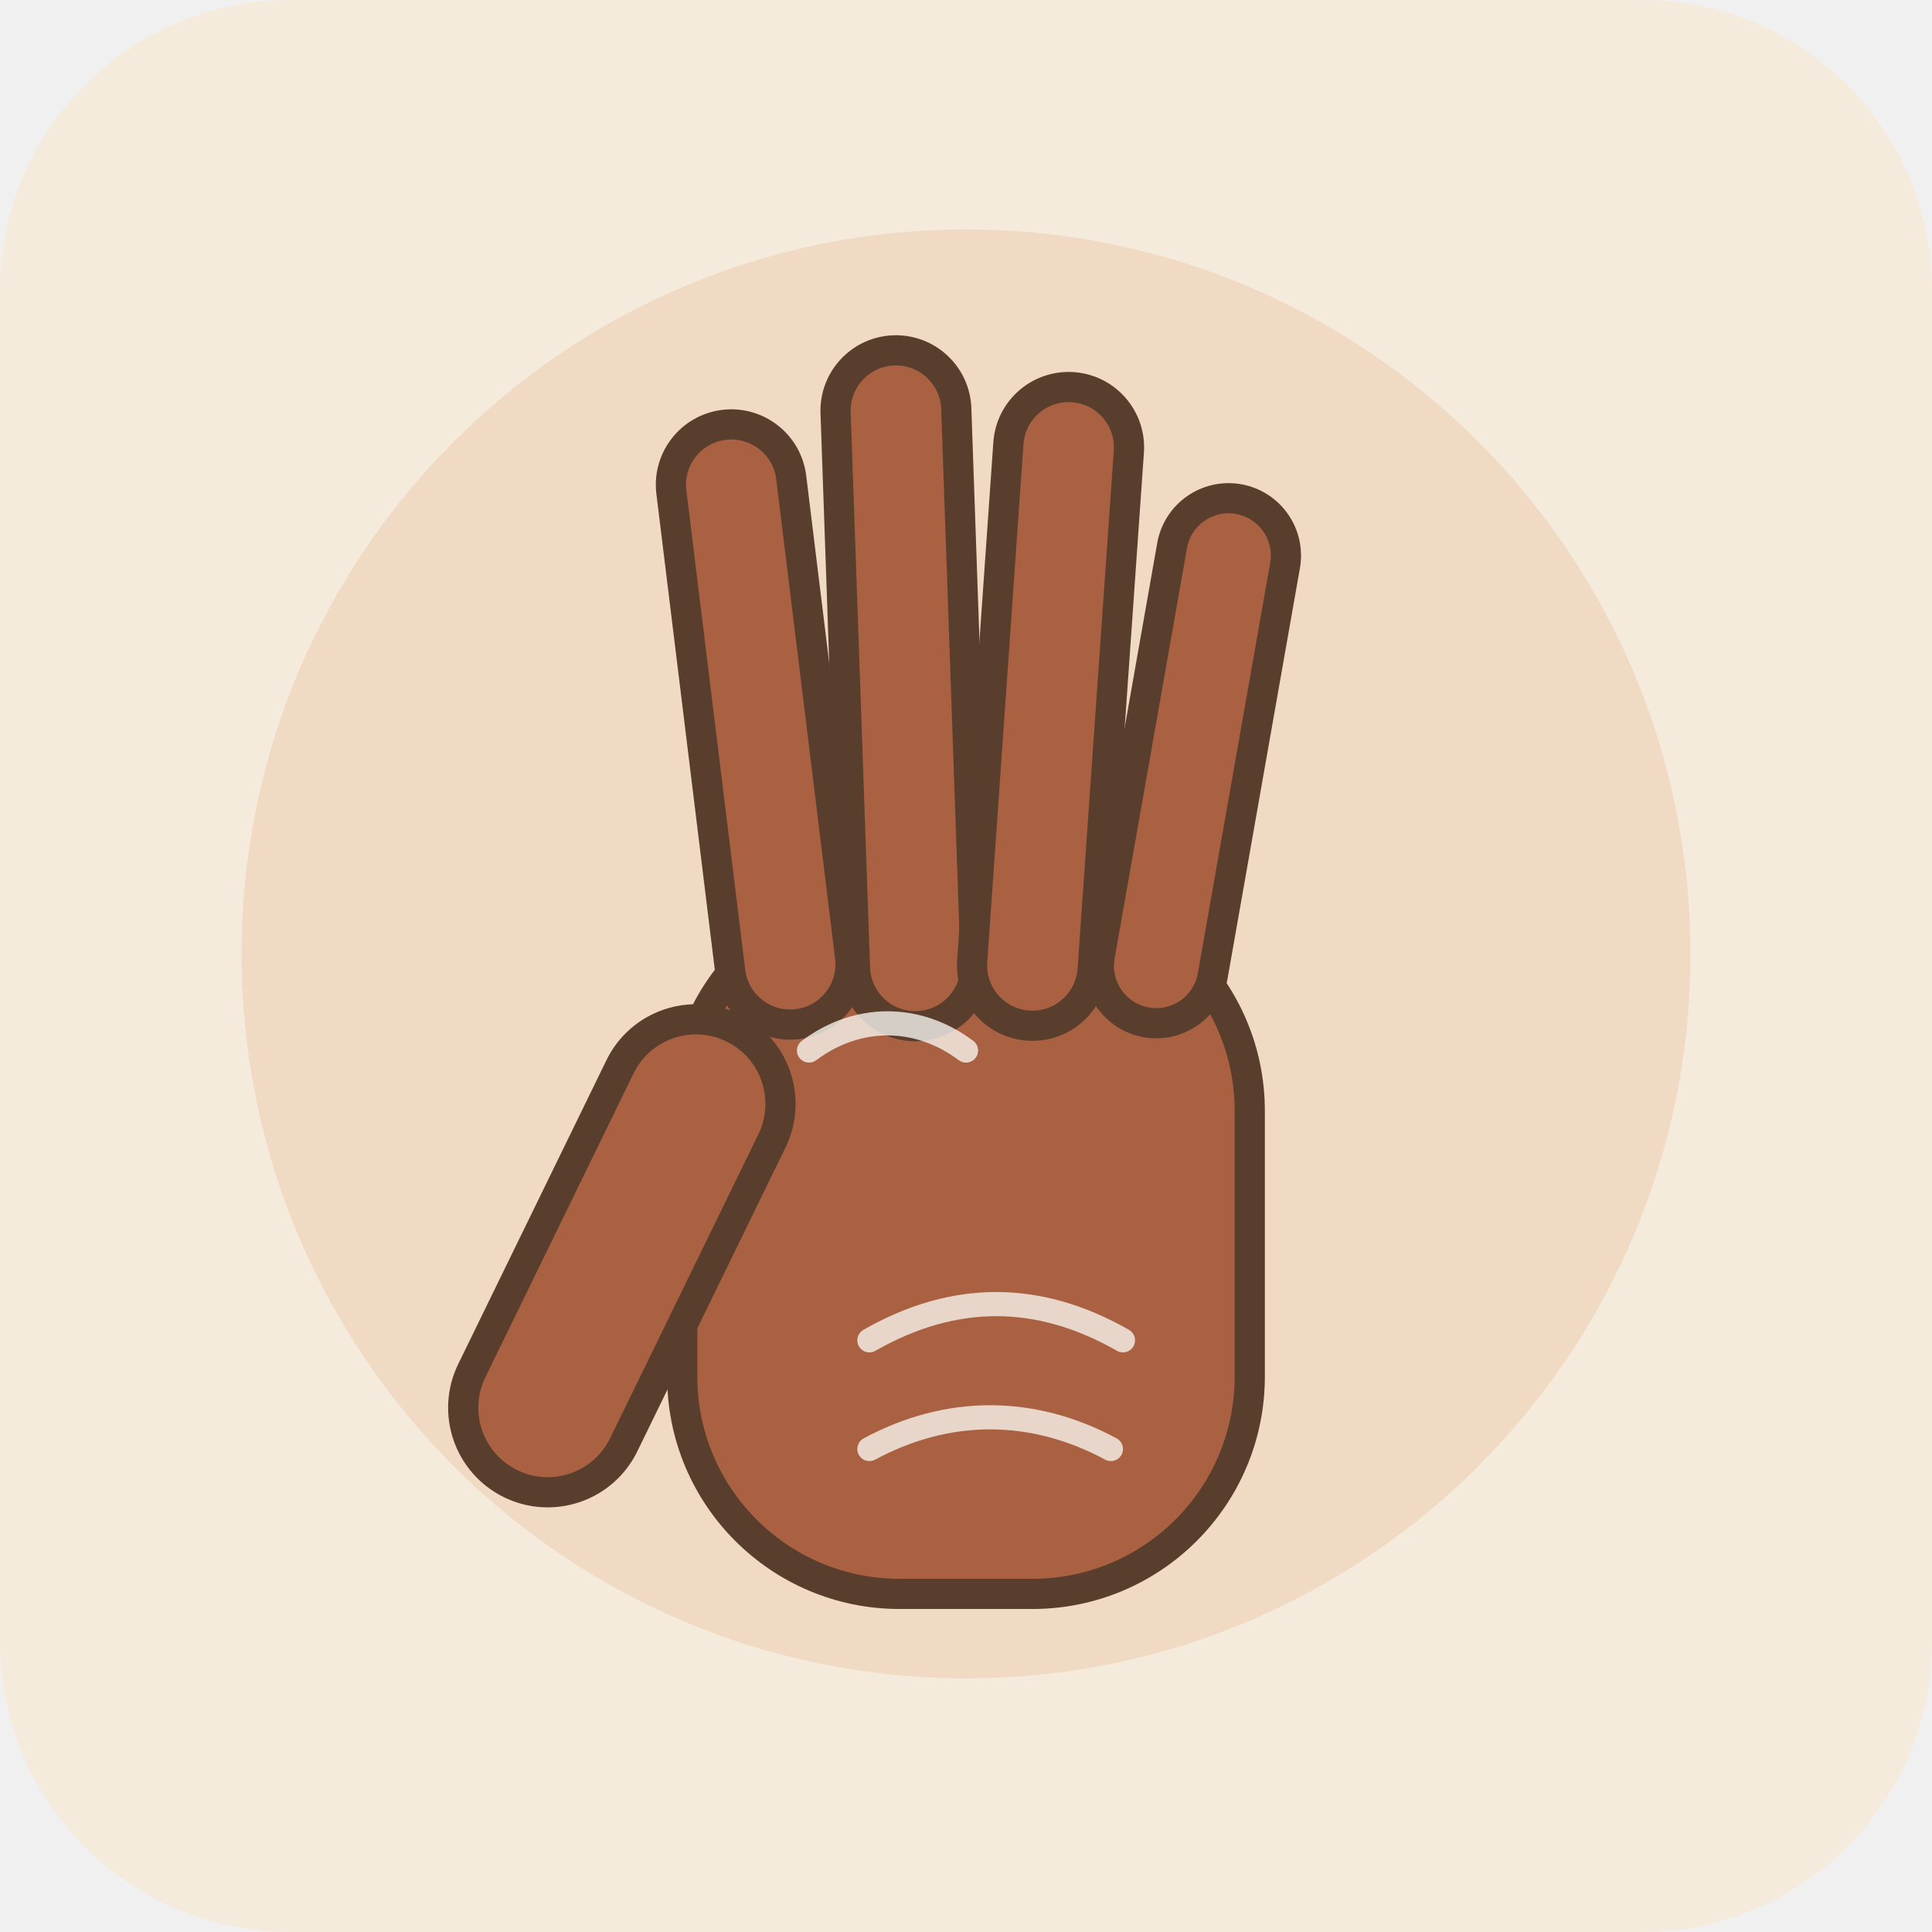
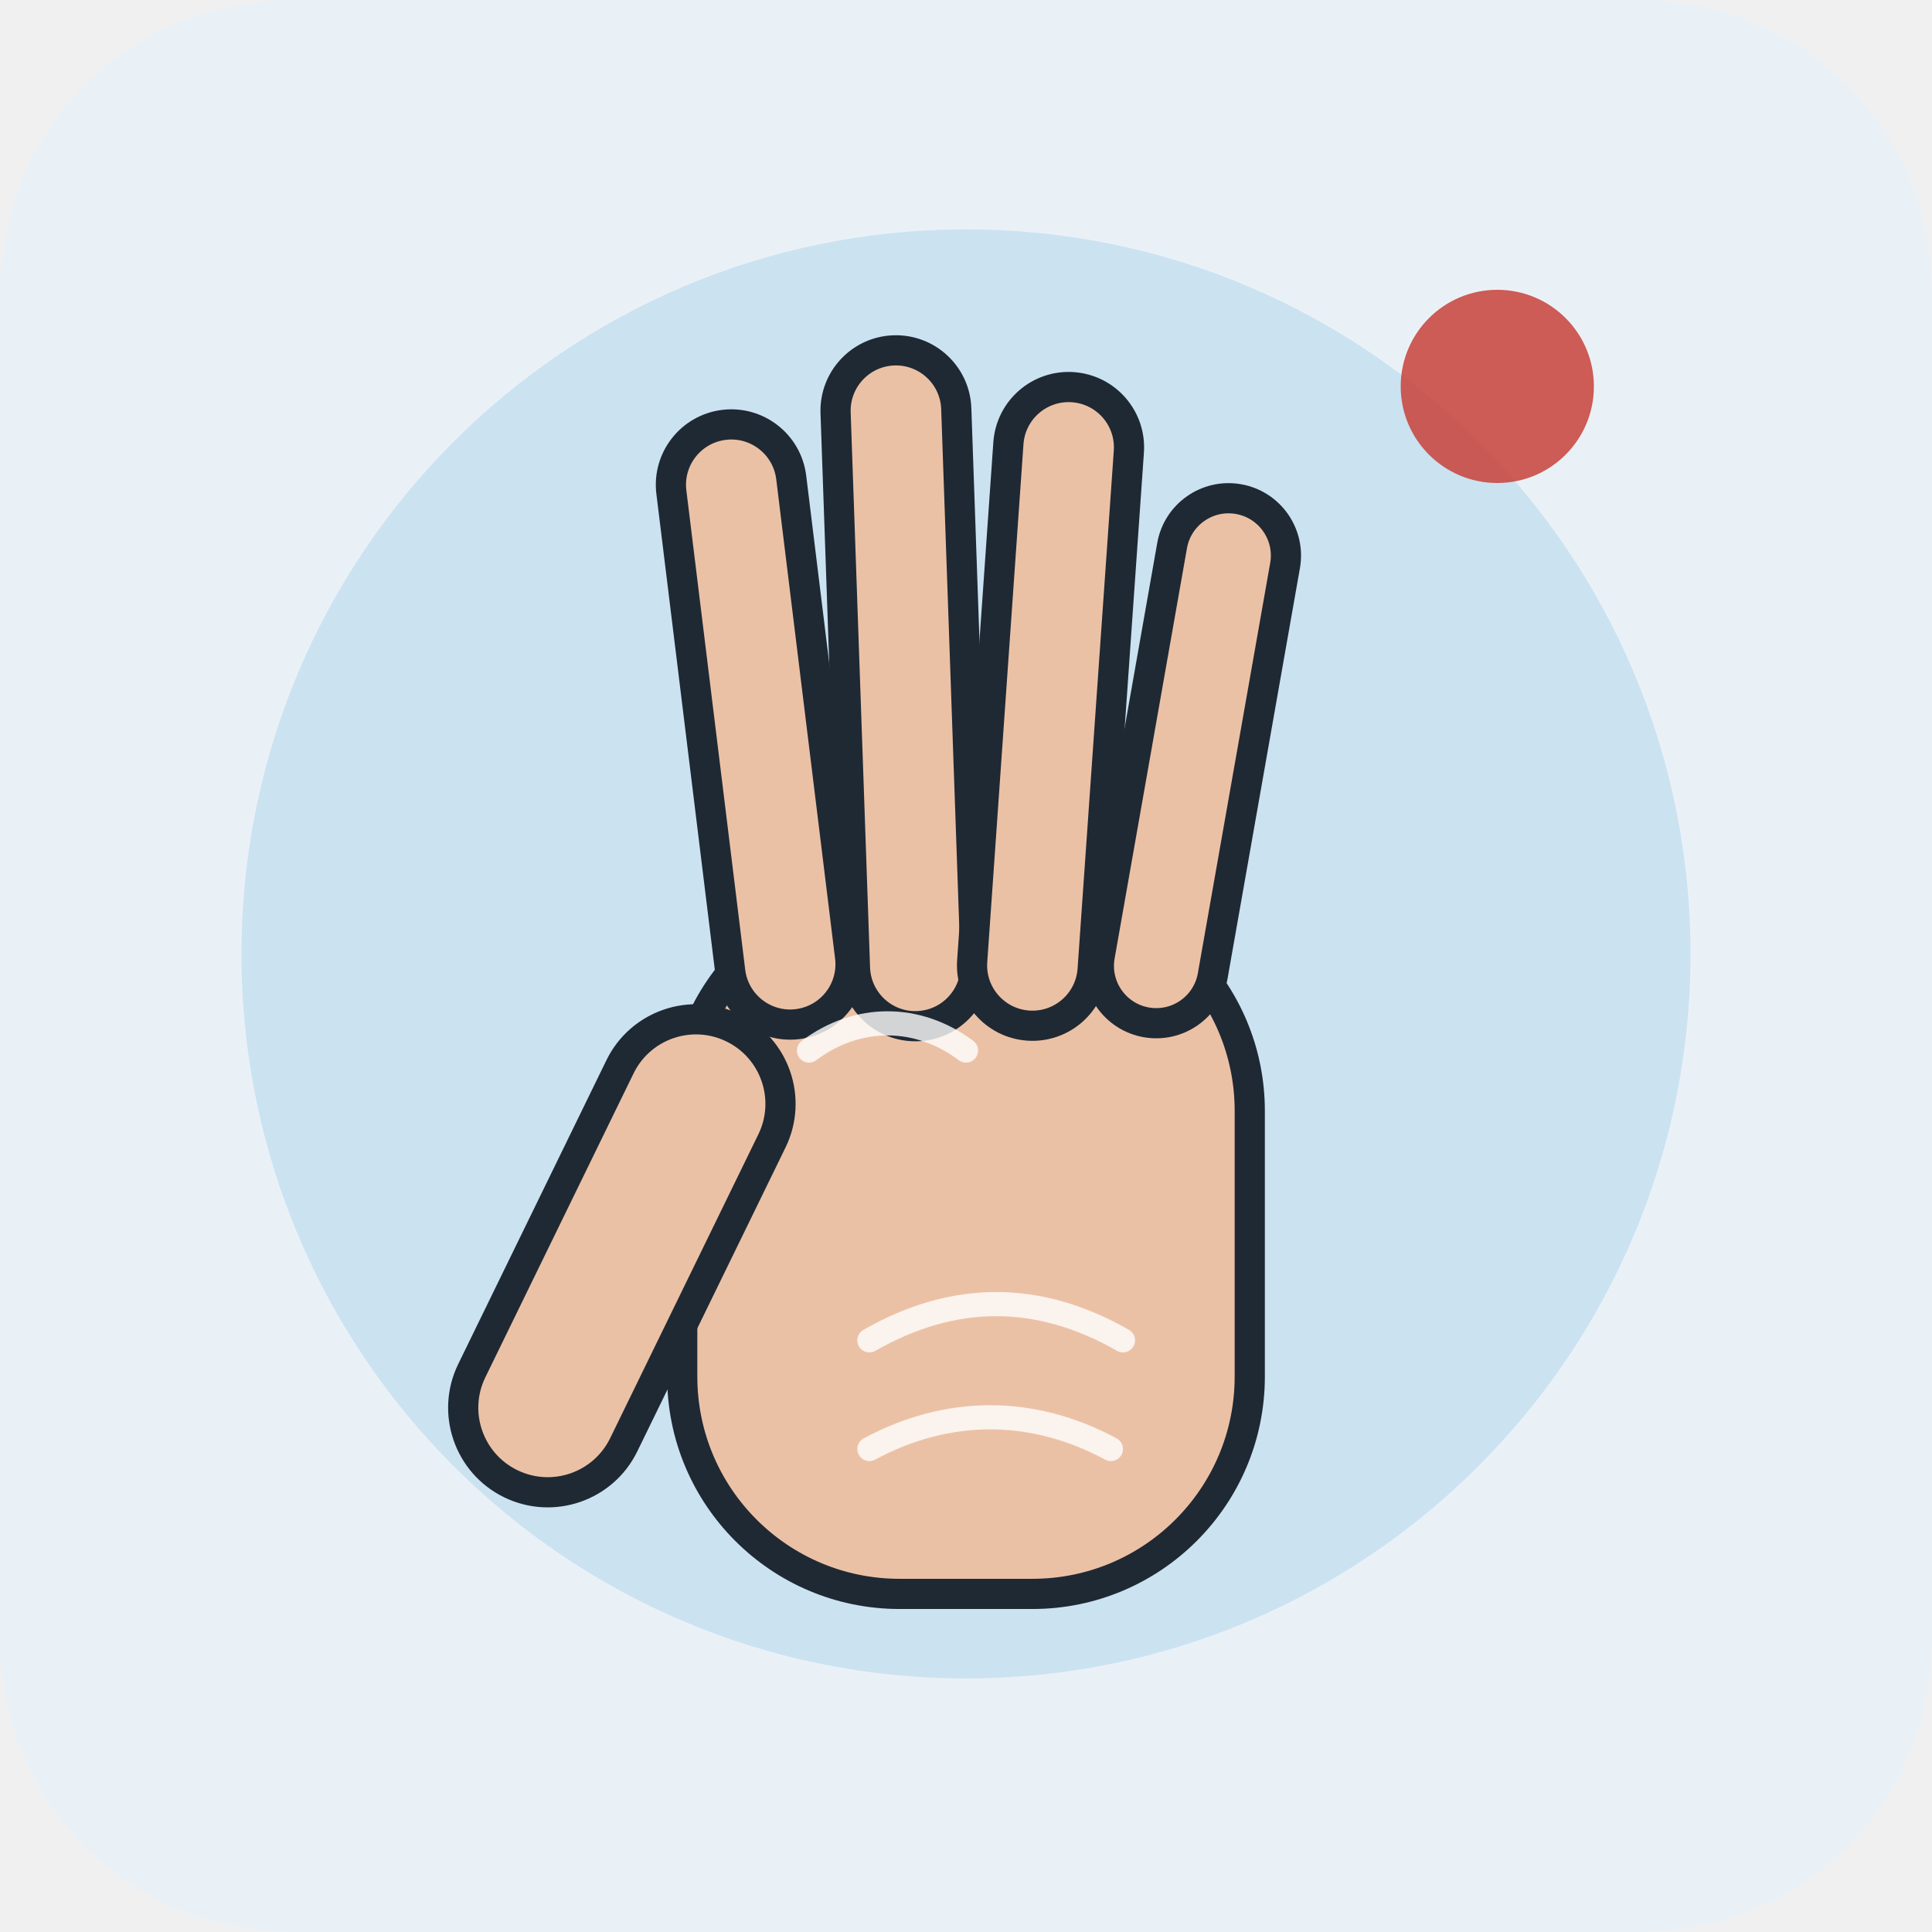
<svg xmlns="http://www.w3.org/2000/svg" viewBox="0 0 320 320" role="img" aria-labelledby="titulo descripcion">
-   <rect width="320" height="320" rx="48" fill="#F5EBDD" />
-   <circle cx="160" cy="158" r="120" fill="#EDC3A2" opacity="0.42" />
-   <g fill="#A96142" stroke="#593E2E" stroke-width="5" stroke-linejoin="round">
+   <rect width="320" height="320" rx="48" fill="#EAF1F6" />
+   <circle cx="160" cy="158" r="120" fill="#8FC4E8" opacity="0.34" />
+   <circle cx="248" cy="64" r="16" fill="#C8413A" opacity="0.85" />
+   <g fill="#EBC1A6" stroke="#1F2933" stroke-width="5" stroke-linejoin="round">
    <rect x="113" y="148" width="94" height="116" rx="36" />
    <rect x="116" y="70" width="20" height="100" rx="10" transform="rotate(-7 126 120)" />
    <rect x="140" y="58" width="20" height="112" rx="10" transform="rotate(-2 150 114)" />
    <rect x="164" y="64" width="20" height="106" rx="10" transform="rotate(4 174 117)" />
    <rect x="188" y="82" width="19" height="88" rx="9.5" transform="rotate(10 197.5 126)" />
    <rect x="89" y="166" width="28" height="84" rx="14" transform="rotate(26 103 208)" />
  </g>
-   <g fill="none" stroke="#FFFDF8" stroke-width="4" stroke-linecap="round" opacity="0.75">
+   <g fill="none" stroke="#FFFFFF" stroke-width="4" stroke-linecap="round" opacity="0.8">
    <path d="M144 222c14-8 28-8 42 0" />
    <path d="M144 240c13-7 27-7 40 0" />
    <path d="M134 174c8-6 18-6 26 0" />
  </g>
</svg>
